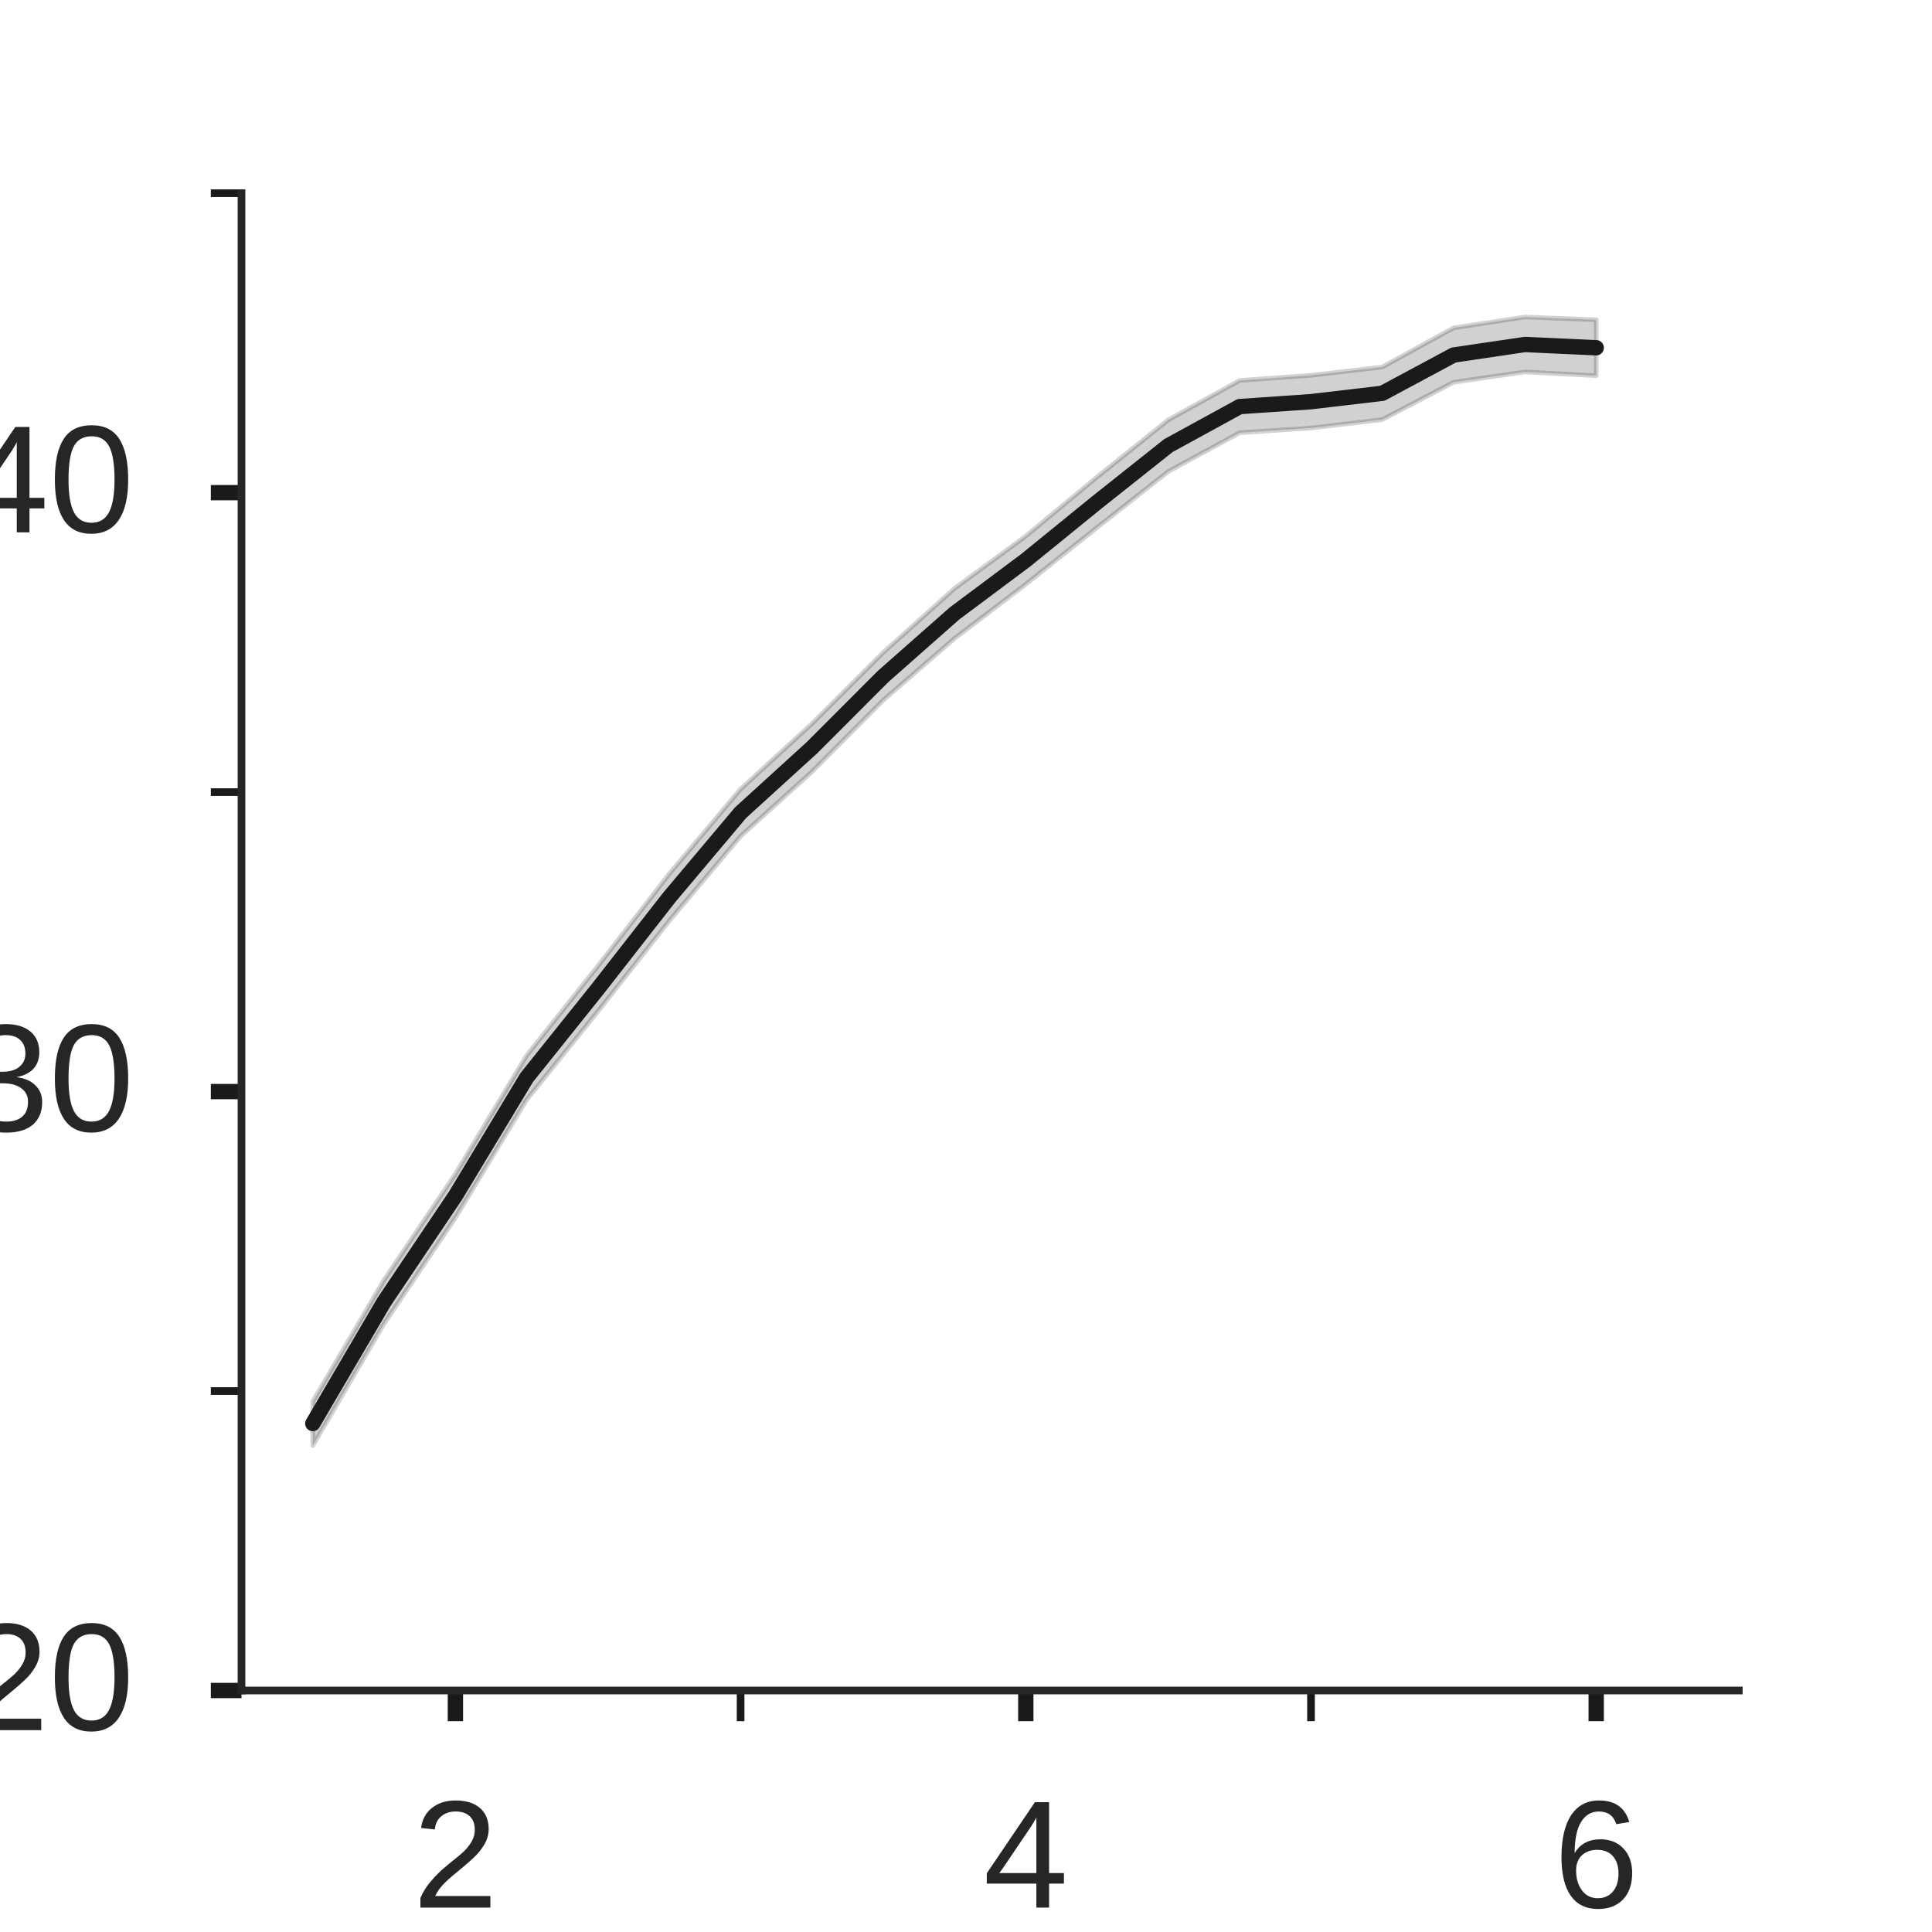
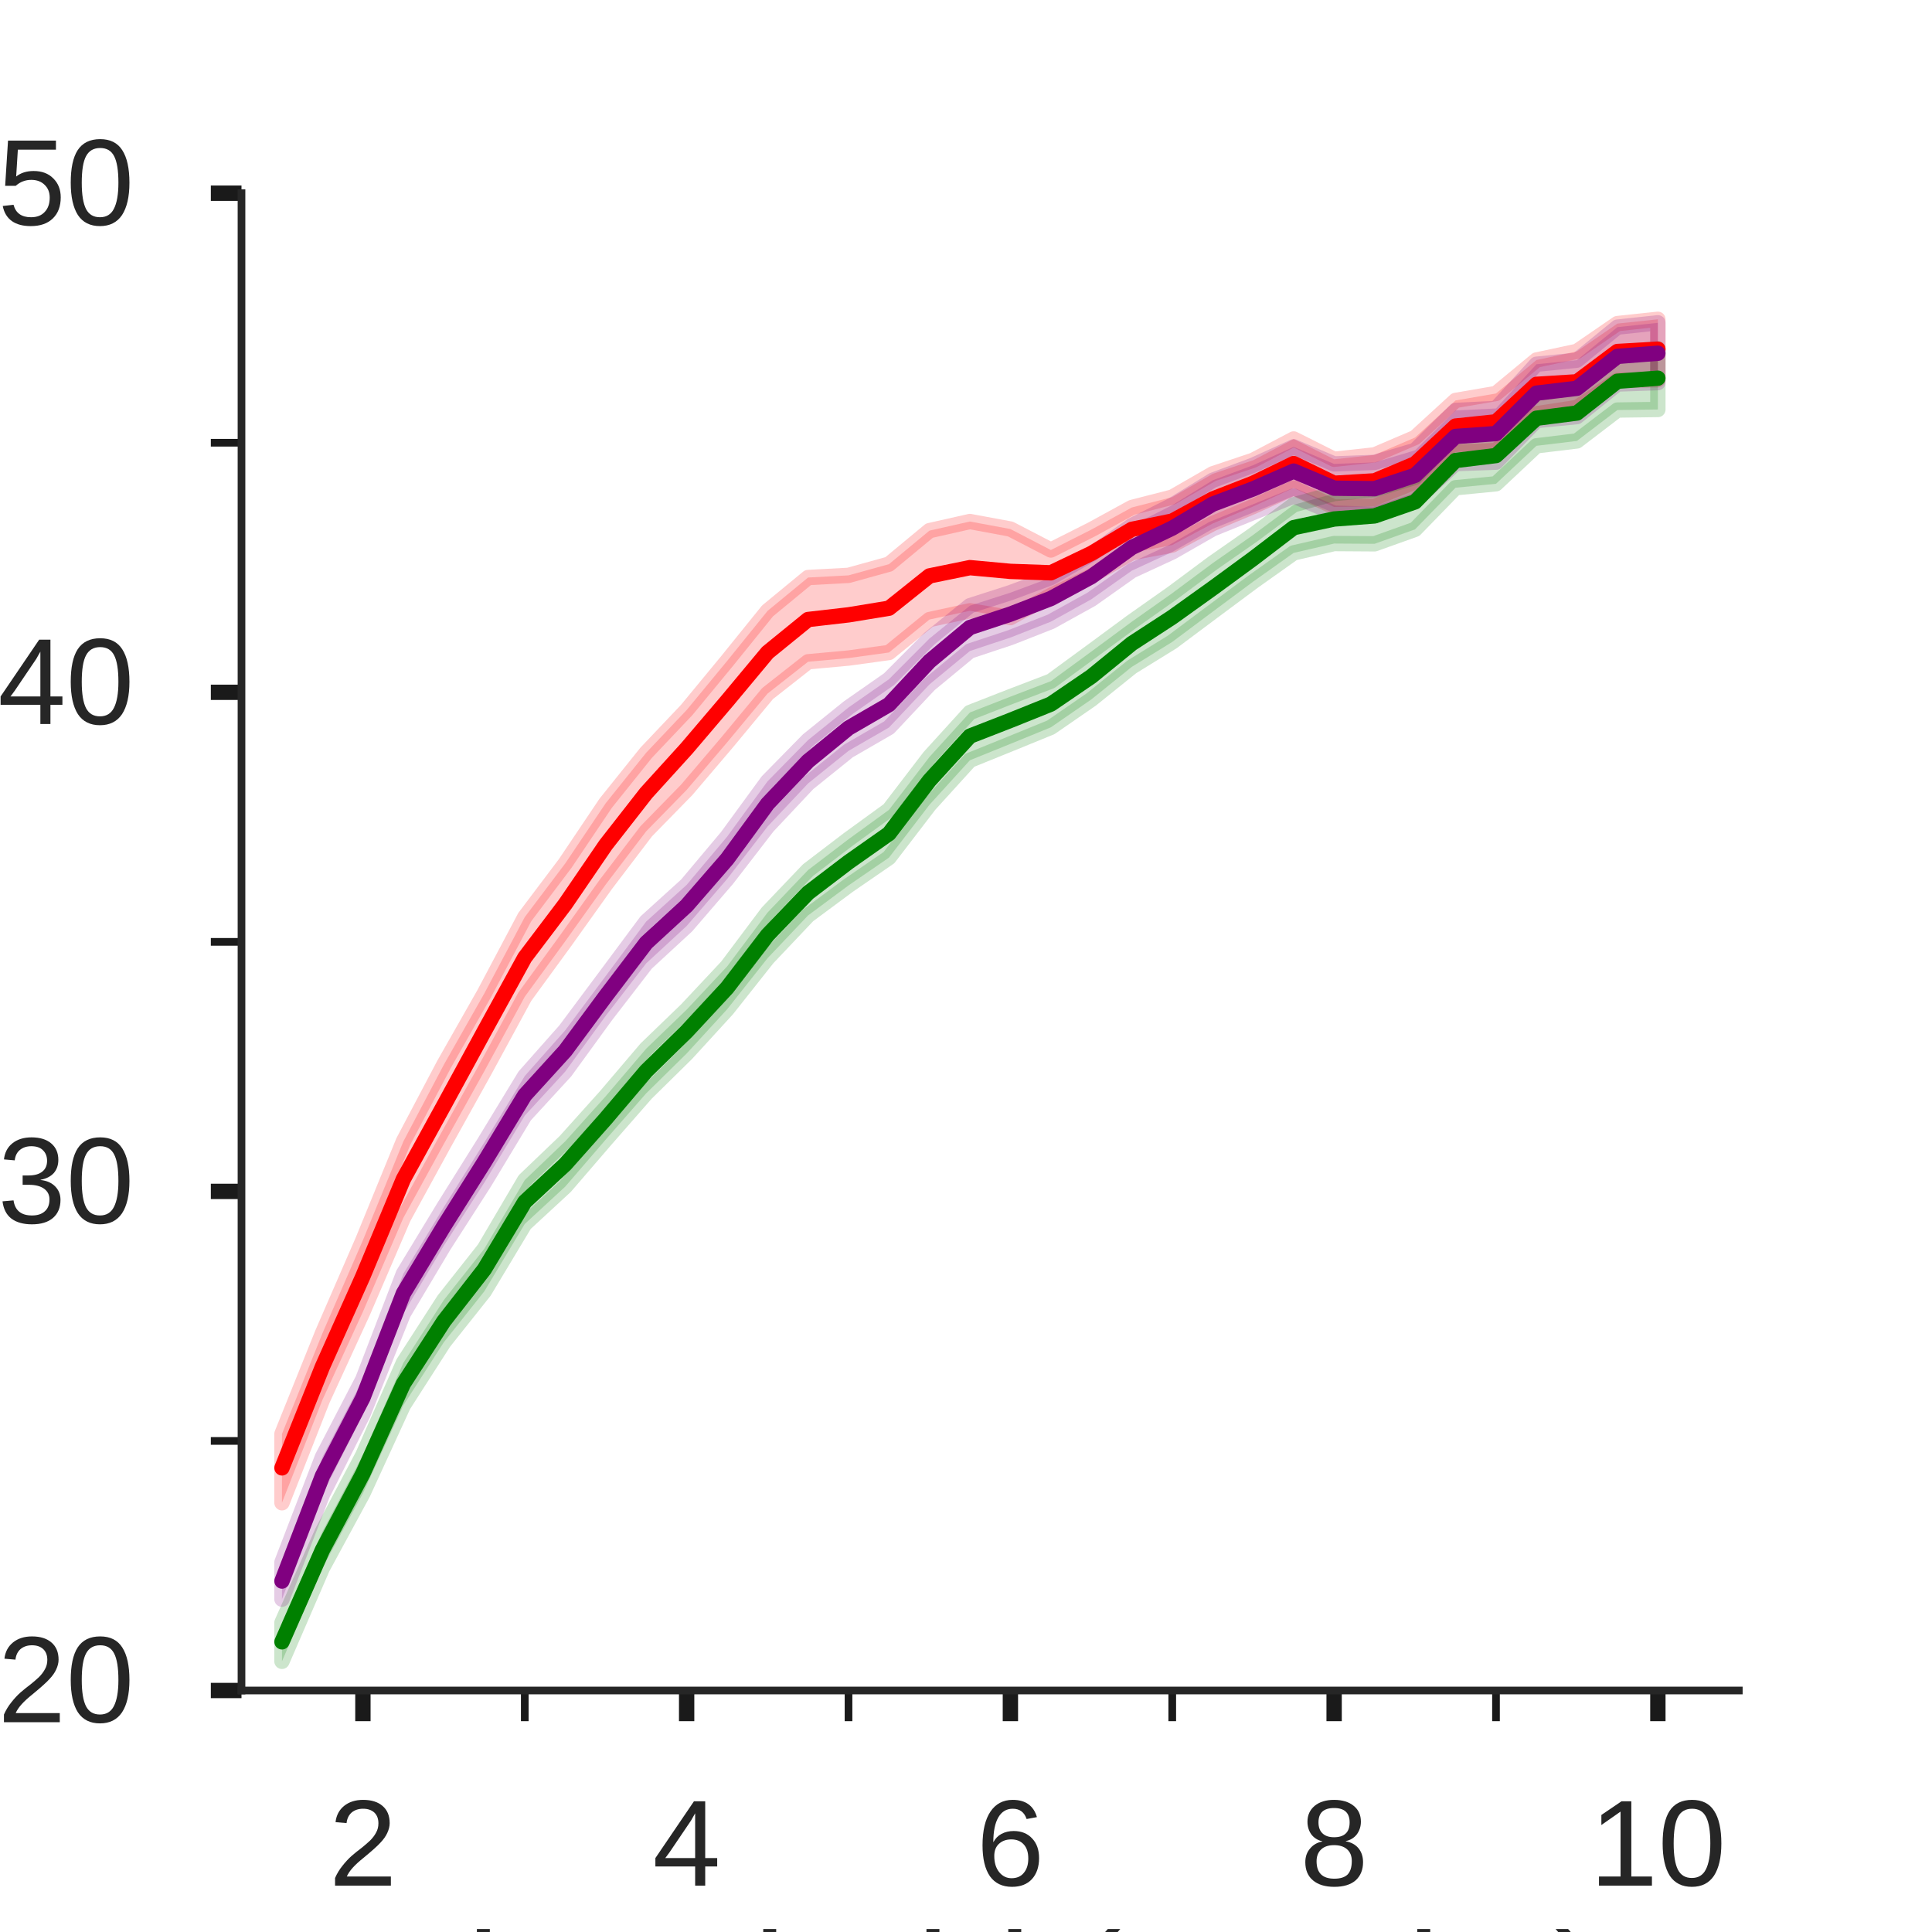
<svg xmlns="http://www.w3.org/2000/svg" xmlns:xlink="http://www.w3.org/1999/xlink" height="126pt" version="1.1" viewBox="0 0 126 126" width="126pt">
  <defs>
    <style type="text/css">
*{stroke-linecap:butt;stroke-linejoin:round;stroke-miterlimit:100000;}
  </style>
  </defs>
  <g id="figure_1">
    <g id="patch_1">
      <path d="M 0 126  L 126 126  L 126 0  L 0 0  L 0 126  z " style="fill:none;" />
    </g>
    <g id="axes_1">
      <g id="patch_2">
        <path d="M 15.75 110.25  L 113.4 110.25  L 113.4 12.6  L 15.75 12.6  L 15.75 110.25  z " style="fill:none;" />
      </g>
      <g id="matplotlib.axis_1">
        <g id="xtick_1">
          <g id="line2d_1">
            <defs>
-               <path d="M 0 0  L 0 2  " id="ma1fdd24594" style="stroke:#1a1a1a;" />
-             </defs>
-             <g>
-               <use style="fill:#1a1a1a;stroke:#1a1a1a;" x="29.7" xlink:href="#ma1fdd24594" y="110.25" />
+               <path d="M 0 0  L 0 2  " id="mcd0b17be2a" style="stroke:#1a1a1a;" />
+             </defs>
+             <g>
+               <use style="fill:#1a1a1a;stroke:#1a1a1a;" x="23.668" xlink:href="#mcd0b17be2a" y="110.25" />
            </g>
          </g>
          <g id="text_1">
-             <text style="fill:#262626;font-family:Arial;font-size:10.0px;font-style:normal;font-weight:400;text-anchor:middle;" transform="rotate(-0, 29.7, 124.4078)" x="29.7" y="124.408">2</text>
+             <text style="fill:#262626;font-family:Arial;font-size:8.0px;font-style:normal;font-weight:400;text-anchor:middle;" transform="rotate(-0, 23.66757, 122.9762)" x="23.668" y="122.976">2</text>
          </g>
        </g>
        <g id="xtick_2">
          <g id="line2d_2">
            <g>
-               <use style="fill:#1a1a1a;stroke:#1a1a1a;" x="66.9" xlink:href="#ma1fdd24594" y="110.25" />
+               <use style="fill:#1a1a1a;stroke:#1a1a1a;" x="44.781" xlink:href="#mcd0b17be2a" y="110.25" />
            </g>
          </g>
          <g id="text_2">
-             <text style="fill:#262626;font-family:Arial;font-size:10.0px;font-style:normal;font-weight:400;text-anchor:middle;" transform="rotate(-0, 66.9, 124.4078)" x="66.9" y="124.408">4</text>
+             <text style="fill:#262626;font-family:Arial;font-size:8.0px;font-style:normal;font-weight:400;text-anchor:middle;" transform="rotate(-0, 44.78108, 122.9762)" x="44.781" y="122.976">4</text>
          </g>
        </g>
        <g id="xtick_3">
          <g id="line2d_3">
            <g>
-               <use style="fill:#1a1a1a;stroke:#1a1a1a;" x="104.1" xlink:href="#ma1fdd24594" y="110.25" />
+               <use style="fill:#1a1a1a;stroke:#1a1a1a;" x="65.895" xlink:href="#mcd0b17be2a" y="110.25" />
            </g>
          </g>
          <g id="text_3">
-             <text style="fill:#262626;font-family:Arial;font-size:10.0px;font-style:normal;font-weight:400;text-anchor:middle;" transform="rotate(-0, 104.1, 124.4078)" x="104.1" y="124.408">6</text>
+             <text style="fill:#262626;font-family:Arial;font-size:8.0px;font-style:normal;font-weight:400;text-anchor:middle;" transform="rotate(-0, 65.89459, 122.9762)" x="65.895" y="122.976">6</text>
          </g>
        </g>
        <g id="xtick_4">
          <g id="line2d_4">
-             <defs>
-               <path d="M 0 0  L 0 2  " id="mbe71293193" style="stroke:#1a1a1a;stroke-width:0.5;" />
-             </defs>
-             <g>
-               <use style="fill:#1a1a1a;stroke:#1a1a1a;stroke-width:0.5;" x="48.3" xlink:href="#mbe71293193" y="110.25" />
-             </g>
+             <g>
+               <use style="fill:#1a1a1a;stroke:#1a1a1a;" x="87.008" xlink:href="#mcd0b17be2a" y="110.25" />
+             </g>
+           </g>
+           <g id="text_4">
+             <text style="fill:#262626;font-family:Arial;font-size:8.0px;font-style:normal;font-weight:400;text-anchor:middle;" transform="rotate(-0, 87.00811, 122.9762)" x="87.008" y="122.976">8</text>
          </g>
        </g>
        <g id="xtick_5">
          <g id="line2d_5">
            <g>
-               <use style="fill:#1a1a1a;stroke:#1a1a1a;stroke-width:0.5;" x="85.5" xlink:href="#mbe71293193" y="110.25" />
-             </g>
-           </g>
-         </g>
-         <g id="text_4">
-           <text style="fill:#262626;font-family:Arial;font-size:12.0px;font-style:normal;font-weight:400;text-anchor:middle;" transform="rotate(-0, 64.575, 136.3309)" x="64.575" y="136.331">Threshold (z-units)</text>
+               <use style="fill:#1a1a1a;stroke:#1a1a1a;" x="108.122" xlink:href="#mcd0b17be2a" y="110.25" />
+             </g>
+           </g>
+           <g id="text_5">
+             <text style="fill:#262626;font-family:Arial;font-size:8.0px;font-style:normal;font-weight:400;text-anchor:middle;" transform="rotate(-0, 108.1216, 122.9762)" x="108.122" y="122.976">10</text>
+           </g>
+         </g>
+         <g id="xtick_6">
+           <g id="line2d_6">
+             <defs>
+               <path d="M 0 0  L 0 2  " id="m085d376f03" style="stroke:#1a1a1a;stroke-width:0.5;" />
+             </defs>
+             <g>
+               <use style="fill:#1a1a1a;stroke:#1a1a1a;stroke-width:0.5;" x="34.224" xlink:href="#m085d376f03" y="110.25" />
+             </g>
+           </g>
+         </g>
+         <g id="xtick_7">
+           <g id="line2d_7">
+             <g>
+               <use style="fill:#1a1a1a;stroke:#1a1a1a;stroke-width:0.5;" x="55.338" xlink:href="#m085d376f03" y="110.25" />
+             </g>
+           </g>
+         </g>
+         <g id="xtick_8">
+           <g id="line2d_8">
+             <g>
+               <use style="fill:#1a1a1a;stroke:#1a1a1a;stroke-width:0.5;" x="76.451" xlink:href="#m085d376f03" y="110.25" />
+             </g>
+           </g>
+         </g>
+         <g id="xtick_9">
+           <g id="line2d_9">
+             <g>
+               <use style="fill:#1a1a1a;stroke:#1a1a1a;stroke-width:0.5;" x="97.565" xlink:href="#m085d376f03" y="110.25" />
+             </g>
+           </g>
+         </g>
+         <g id="text_6">
+           <text style="fill:#262626;font-family:Arial;font-size:9.6px;font-style:normal;font-weight:400;text-anchor:middle;" transform="rotate(-0, 64.575, 132.7548)" x="64.575" y="132.755">Threshold (z-units)</text>
        </g>
      </g>
      <g id="matplotlib.axis_2">
        <g id="ytick_1">
-           <g id="line2d_6">
-             <defs>
-               <path d="M 0 0  L -2 0  " id="m3a6c4b9da2" style="stroke:#1a1a1a;" />
-             </defs>
-             <g>
-               <use style="fill:#1a1a1a;stroke:#1a1a1a;" x="15.75" xlink:href="#m3a6c4b9da2" y="110.25" />
-             </g>
-           </g>
-           <g id="text_5">
-             <text style="fill:#262626;font-family:Arial;font-size:10.0px;font-style:normal;font-weight:400;text-anchor:end;" transform="rotate(-0, 8.75, 112.8352)" x="8.75" y="112.835">20</text>
+           <g id="line2d_10">
+             <defs>
+               <path d="M 0 0  L -2 0  " id="ma796817e12" style="stroke:#1a1a1a;" />
+             </defs>
+             <g>
+               <use style="fill:#1a1a1a;stroke:#1a1a1a;" x="15.75" xlink:href="#ma796817e12" y="110.25" />
+             </g>
+           </g>
+           <g id="text_7">
+             <text style="fill:#262626;font-family:Arial;font-size:8.0px;font-style:normal;font-weight:400;text-anchor:end;" transform="rotate(-0, 8.75, 112.3181)" x="8.75" y="112.318">20</text>
          </g>
        </g>
        <g id="ytick_2">
-           <g id="line2d_7">
-             <g>
-               <use style="fill:#1a1a1a;stroke:#1a1a1a;" x="15.75" xlink:href="#m3a6c4b9da2" y="71.19" />
-             </g>
-           </g>
-           <g id="text_6">
-             <text style="fill:#262626;font-family:Arial;font-size:10.0px;font-style:normal;font-weight:400;text-anchor:end;" transform="rotate(-0, 8.75, 73.77516)" x="8.75" y="73.775">30</text>
+           <g id="line2d_11">
+             <g>
+               <use style="fill:#1a1a1a;stroke:#1a1a1a;" x="15.75" xlink:href="#ma796817e12" y="77.7" />
+             </g>
+           </g>
+           <g id="text_8">
+             <text style="fill:#262626;font-family:Arial;font-size:8.0px;font-style:normal;font-weight:400;text-anchor:end;" transform="rotate(-0, 8.75, 79.76812)" x="8.75" y="79.768">30</text>
          </g>
        </g>
        <g id="ytick_3">
-           <g id="line2d_8">
-             <g>
-               <use style="fill:#1a1a1a;stroke:#1a1a1a;" x="15.75" xlink:href="#m3a6c4b9da2" y="32.13" />
-             </g>
-           </g>
-           <g id="text_7">
-             <text style="fill:#262626;font-family:Arial;font-size:10.0px;font-style:normal;font-weight:400;text-anchor:end;" transform="rotate(-0, 8.75, 34.71516)" x="8.75" y="34.715">40</text>
+           <g id="line2d_12">
+             <g>
+               <use style="fill:#1a1a1a;stroke:#1a1a1a;" x="15.75" xlink:href="#ma796817e12" y="45.15" />
+             </g>
+           </g>
+           <g id="text_9">
+             <text style="fill:#262626;font-family:Arial;font-size:8.0px;font-style:normal;font-weight:400;text-anchor:end;" transform="rotate(-0, 8.75, 47.21813)" x="8.75" y="47.218">40</text>
          </g>
        </g>
        <g id="ytick_4">
-           <g id="line2d_9">
-             <defs>
-               <path d="M 0 0  L -2 0  " id="md6e3ad6a06" style="stroke:#1a1a1a;stroke-width:0.5;" />
-             </defs>
-             <g>
-               <use style="fill:#1a1a1a;stroke:#1a1a1a;stroke-width:0.5;" x="15.75" xlink:href="#md6e3ad6a06" y="90.72" />
-             </g>
+           <g id="line2d_13">
+             <g>
+               <use style="fill:#1a1a1a;stroke:#1a1a1a;" x="15.75" xlink:href="#ma796817e12" y="12.6" />
+             </g>
+           </g>
+           <g id="text_10">
+             <text style="fill:#262626;font-family:Arial;font-size:8.0px;font-style:normal;font-weight:400;text-anchor:end;" transform="rotate(-0, 8.75, 14.66812)" x="8.75" y="14.668">50</text>
          </g>
        </g>
        <g id="ytick_5">
-           <g id="line2d_10">
-             <g>
-               <use style="fill:#1a1a1a;stroke:#1a1a1a;stroke-width:0.5;" x="15.75" xlink:href="#md6e3ad6a06" y="51.66" />
+           <g id="line2d_14">
+             <defs>
+               <path d="M 0 0  L -2 0  " id="m27303646d3" style="stroke:#1a1a1a;stroke-width:0.5;" />
+             </defs>
+             <g>
+               <use style="fill:#1a1a1a;stroke:#1a1a1a;stroke-width:0.5;" x="15.75" xlink:href="#m27303646d3" y="93.975" />
            </g>
          </g>
        </g>
        <g id="ytick_6">
-           <g id="line2d_11">
-             <g>
-               <use style="fill:#1a1a1a;stroke:#1a1a1a;stroke-width:0.5;" x="15.75" xlink:href="#md6e3ad6a06" y="12.6" />
-             </g>
-           </g>
-         </g>
-         <g id="text_8">
-           <text style="fill:#262626;font-family:Arial;font-size:12.0px;font-style:normal;font-weight:400;text-anchor:middle;" transform="rotate(-90, -6.0975, 61.425)" x="-6.098" y="61.425">Relative latency (%)</text>
+           <g id="line2d_15">
+             <g>
+               <use style="fill:#1a1a1a;stroke:#1a1a1a;stroke-width:0.5;" x="15.75" xlink:href="#m27303646d3" y="61.425" />
+             </g>
+           </g>
+         </g>
+         <g id="ytick_7">
+           <g id="line2d_16">
+             <g>
+               <use style="fill:#1a1a1a;stroke:#1a1a1a;stroke-width:0.5;" x="15.75" xlink:href="#m27303646d3" y="28.875" />
+             </g>
+           </g>
+         </g>
+         <g id="text_11">
+           <text style="fill:#262626;font-family:Arial;font-size:9.6px;font-style:normal;font-weight:400;text-anchor:middle;" transform="rotate(-90, -3.368, 61.425)" x="-3.368" y="61.425">Relative latency (%)</text>
        </g>
      </g>
      <g id="PolyCollection_1">
        <defs>
-           <path d="M 20.4 -34.601  L 20.4 -31.722  L 25.05 -39.673  L 29.7 -46.584  L 34.35 -54.279  L 39 -60.047  L 43.65 -65.947  L 48.3 -71.464  L 52.95 -75.668  L 57.6 -80.334  L 62.25 -84.361  L 66.9 -87.899  L 71.55 -91.601  L 76.2 -95.258  L 80.85 -97.78  L 85.5 -98.085  L 90.15 -98.636  L 94.8 -101.073  L 99.45 -101.743  L 104.1 -101.497  L 104.1 -105.143  L 104.1 -105.143  L 99.45 -105.324  L 94.8 -104.617  L 90.15 -102.064  L 85.5 -101.523  L 80.85 -101.187  L 76.2 -98.621  L 71.55 -94.892  L 66.9 -91.035  L 62.25 -87.622  L 57.6 -83.443  L 52.95 -78.8  L 48.3 -74.536  L 43.65 -69.011  L 39 -63.009  L 34.35 -57.169  L 29.7 -49.438  L 25.05 -42.526  L 20.4 -34.601  z " id="md493fb0f43" style="stroke:#1a1a1a;stroke-opacity:0.2;stroke-width:0.3;" />
+           <path d="M 18.389 -32.486  L 18.389 -27.993  L 21.028 -34.704  L 23.668 -40.448  L 26.307 -46.577  L 28.946 -51.396  L 31.585 -56.138  L 34.224 -60.995  L 36.864 -64.616  L 39.503 -68.313  L 42.142 -71.783  L 44.781 -74.483  L 47.42 -77.583  L 50.059 -80.767  L 52.699 -82.841  L 55.338 -83.083  L 57.977 -83.446  L 60.616 -85.595  L 63.255 -86.166  L 65.895 -85.721  L 68.534 -87.173  L 71.173 -88.434  L 73.812 -89.953  L 76.451 -90.453  L 79.091 -91.859  L 81.73 -92.968  L 84.369 -94.175  L 87.008 -92.933  L 89.647 -92.974  L 92.286 -94.034  L 94.926 -96.518  L 97.565 -96.619  L 100.204 -99.018  L 102.843 -99.426  L 105.482 -101.197  L 108.122 -101.228  L 108.122 -105.177  L 108.122 -105.177  L 105.482 -104.897  L 102.843 -103.085  L 100.204 -102.521  L 97.565 -100.338  L 94.926 -99.884  L 92.286 -97.466  L 89.647 -96.335  L 87.008 -96.047  L 84.369 -97.372  L 81.73 -95.984  L 79.091 -95.1  L 76.451 -93.58  L 73.812 -92.903  L 71.173 -91.459  L 68.534 -90.13  L 65.895 -91.498  L 63.255 -91.988  L 60.616 -91.394  L 57.977 -89.208  L 55.338 -88.477  L 52.699 -88.335  L 50.059 -86.16  L 47.42 -82.892  L 44.781 -79.693  L 42.142 -76.909  L 39.503 -73.617  L 36.864 -69.691  L 34.224 -66.189  L 31.585 -61.209  L 28.946 -56.562  L 26.307 -51.56  L 23.668 -45.114  L 21.028 -39.043  L 18.389 -32.486  z " id="m018c703442" style="stroke:#ff0000;stroke-opacity:0.2;" />
        </defs>
-         <g clip-path="url(#p0e41764722)">
-           <use style="fill:#1a1a1a;fill-opacity:0.2;stroke:#1a1a1a;stroke-opacity:0.2;stroke-width:0.3;" x="0.0" xlink:href="#md493fb0f43" y="126.0" />
-         </g>
-       </g>
-       <g id="line2d_12">
-         <path clip-path="url(#p0e41764722)" d="M 20.4 92.839  L 25.05 84.9  L 29.7 77.989  L 34.35 70.276  L 39 64.472  L 43.65 58.521  L 48.3 53  L 52.95 48.766  L 57.6 44.111  L 62.25 40.008  L 66.9 36.533  L 71.55 32.753  L 76.2 29.061  L 80.85 26.516  L 85.5 26.196  L 90.15 25.65  L 94.8 23.155  L 99.45 22.467  L 104.1 22.68  " style="fill:none;stroke:#1a1a1a;stroke-linecap:round;" />
+         <g clip-path="url(#pe921683943)">
+           <use style="fill:#ff0000;fill-opacity:0.2;stroke:#ff0000;stroke-opacity:0.2;" x="0.0" xlink:href="#m018c703442" y="126.0" />
+         </g>
+       </g>
+       <g id="PolyCollection_2">
+         <defs>
+           <path d="M 18.389 -20.178  L 18.389 -17.652  L 21.028 -23.743  L 23.668 -28.607  L 26.307 -34.351  L 28.946 -38.462  L 31.585 -41.781  L 34.224 -46.175  L 36.864 -48.613  L 39.503 -51.678  L 42.142 -54.694  L 44.781 -57.292  L 47.42 -60.176  L 50.059 -63.51  L 52.699 -66.297  L 55.338 -68.254  L 57.977 -70.068  L 60.616 -73.512  L 63.255 -76.418  L 65.895 -77.486  L 68.534 -78.565  L 71.173 -80.385  L 73.812 -82.507  L 76.451 -84.135  L 79.091 -86.107  L 81.73 -88.069  L 84.369 -89.942  L 87.008 -90.551  L 89.647 -90.534  L 92.286 -91.477  L 94.926 -94.192  L 97.565 -94.449  L 100.204 -96.926  L 102.843 -97.243  L 105.482 -99.258  L 108.122 -99.294  L 108.122 -103.259  L 108.122 -103.259  L 105.482 -103.021  L 102.843 -101.016  L 100.204 -100.688  L 97.565 -98.151  L 94.926 -97.693  L 92.286 -94.868  L 89.647 -94.065  L 87.008 -93.81  L 84.369 -93.08  L 81.73 -91.116  L 79.091 -89.277  L 76.451 -87.314  L 73.812 -85.453  L 71.173 -83.507  L 68.534 -81.575  L 65.895 -80.565  L 63.255 -79.534  L 60.616 -76.631  L 57.977 -73.185  L 55.338 -71.269  L 52.699 -69.256  L 50.059 -66.487  L 47.42 -62.971  L 44.781 -60.153  L 42.142 -57.608  L 39.503 -54.506  L 36.864 -51.567  L 34.224 -49.04  L 31.585 -44.556  L 28.946 -41.215  L 26.307 -37.12  L 23.668 -31.108  L 21.028 -26.116  L 18.389 -20.178  z " id="mce75817588" style="stroke:#008000;stroke-opacity:0.2;" />
+         </defs>
+         <g clip-path="url(#pe921683943)">
+           <use style="fill:#008000;fill-opacity:0.2;stroke:#008000;stroke-opacity:0.2;" x="0.0" xlink:href="#mce75817588" y="126.0" />
+         </g>
+       </g>
+       <g id="PolyCollection_3">
+         <defs>
+           <path d="M 18.389 -24.114  L 18.389 -21.706  L 21.028 -28.534  L 23.668 -33.764  L 26.307 -40.337  L 28.946 -44.762  L 31.585 -48.87  L 34.224 -53.242  L 36.864 -56.117  L 39.503 -59.749  L 42.142 -63.172  L 44.781 -65.608  L 47.42 -68.673  L 50.059 -72.095  L 52.699 -74.905  L 55.338 -77.03  L 57.977 -78.554  L 60.616 -81.362  L 63.255 -83.544  L 65.895 -84.419  L 68.534 -85.456  L 71.173 -86.915  L 73.812 -88.781  L 76.451 -90  L 79.091 -91.511  L 81.73 -92.577  L 84.369 -93.651  L 87.008 -92.537  L 89.647 -92.446  L 92.286 -93.338  L 94.926 -95.763  L 97.565 -95.858  L 100.204 -98.572  L 102.843 -98.829  L 105.482 -100.955  L 108.122 -101.044  L 108.122 -104.948  L 108.122 -104.948  L 105.482 -104.665  L 102.843 -102.511  L 100.204 -102.246  L 97.565 -99.362  L 94.926 -99.234  L 92.286 -96.631  L 89.647 -95.844  L 87.008 -95.745  L 84.369 -96.861  L 81.73 -95.663  L 79.091 -94.679  L 76.451 -93.055  L 73.812 -91.726  L 71.173 -89.852  L 68.534 -88.331  L 65.895 -87.348  L 63.255 -86.499  L 60.616 -84.355  L 57.977 -81.703  L 55.338 -79.862  L 52.699 -77.734  L 50.059 -75.045  L 47.42 -71.433  L 44.781 -68.29  L 42.142 -65.897  L 39.503 -62.346  L 36.864 -58.807  L 34.224 -55.825  L 31.585 -51.49  L 28.946 -47.275  L 26.307 -42.927  L 23.668 -36.055  L 21.028 -30.976  L 18.389 -24.114  z " id="mfc2efd2ac4" style="stroke:#800080;stroke-opacity:0.2;" />
+         </defs>
+         <g clip-path="url(#pe921683943)">
+           <use style="fill:#800080;fill-opacity:0.2;stroke:#800080;stroke-opacity:0.2;" x="0.0" xlink:href="#mfc2efd2ac4" y="126.0" />
+         </g>
+       </g>
+       <g id="line2d_17">
+         <path clip-path="url(#pe921683943)" d="M 18.389 95.732  L 21.028 89.134  L 23.668 83.233  L 26.307 76.901  L 28.946 72.097  L 31.585 67.255  L 34.224 62.451  L 36.864 58.962  L 39.503 55.1  L 42.142 51.723  L 44.781 48.816  L 47.42 45.716  L 50.059 42.551  L 52.699 40.403  L 55.338 40.099  L 57.977 39.666  L 60.616 37.559  L 63.255 37.02  L 65.895 37.264  L 68.534 37.357  L 71.173 36.093  L 73.812 34.523  L 76.451 33.982  L 79.091 32.543  L 81.73 31.514  L 84.369 30.231  L 87.008 31.517  L 89.647 31.358  L 92.286 30.249  L 94.926 27.786  L 97.565 27.51  L 100.204 25.065  L 102.843 24.9  L 105.482 22.924  L 108.122 22.774  " style="fill:none;stroke:#ff0000;stroke-linecap:round;" />
+       </g>
+       <g id="line2d_18">
+         <path clip-path="url(#pe921683943)" d="M 18.389 107.076  L 21.028 101.083  L 23.668 96.099  L 26.307 90.246  L 28.946 86.166  L 31.585 82.781  L 34.224 78.386  L 36.864 75.933  L 39.503 72.96  L 42.142 69.852  L 44.781 67.269  L 47.42 64.426  L 50.059 60.983  L 52.699 58.233  L 55.338 56.223  L 57.977 54.367  L 60.616 50.903  L 63.255 48.009  L 65.895 46.981  L 68.534 45.92  L 71.173 44.12  L 73.812 41.97  L 76.451 40.25  L 79.091 38.36  L 81.73 36.426  L 84.369 34.411  L 87.008 33.848  L 89.647 33.647  L 92.286 32.73  L 94.926 30.032  L 97.565 29.71  L 100.204 27.276  L 102.843 26.937  L 105.482 24.864  L 108.122 24.666  " style="fill:none;stroke:#008000;stroke-linecap:round;" />
+       </g>
+       <g id="line2d_19">
+         <path clip-path="url(#pe921683943)" d="M 18.389 103.112  L 21.028 96.252  L 23.668 91.159  L 26.307 84.352  L 28.946 79.976  L 31.585 75.789  L 34.224 71.427  L 36.864 68.528  L 39.503 64.96  L 42.142 61.493  L 44.781 59.064  L 47.42 56.027  L 50.059 52.422  L 52.699 49.638  L 55.338 47.481  L 57.977 45.952  L 60.616 43.13  L 63.255 40.924  L 65.895 40.052  L 68.534 39.033  L 71.173 37.609  L 73.812 35.706  L 76.451 34.443  L 79.091 32.878  L 81.73 31.882  L 84.369 30.724  L 87.008 31.838  L 89.647 31.871  L 92.286 31  L 94.926 28.464  L 97.565 28.276  L 100.204 25.64  L 102.843 25.325  L 105.482 23.243  L 108.122 23.037  " style="fill:none;stroke:#800080;stroke-linecap:round;" />
      </g>
      <g id="patch_3">
+         <path d="M 15.75 110.25  L 113.4 110.25  " style="fill:none;stroke:#262626;stroke-linecap:square;stroke-linejoin:miter;stroke-width:0.5;" />
+       </g>
+       <g id="patch_4">
+         <path d="M 15.75 12.6  L 113.4 12.6  " style="fill:none;" />
+       </g>
+       <g id="patch_5">
        <path d="M 15.75 110.25  L 15.75 12.6  " style="fill:none;stroke:#262626;stroke-linecap:square;stroke-linejoin:miter;stroke-width:0.5;" />
      </g>
-       <g id="patch_4">
+       <g id="patch_6">
        <path d="M 113.4 110.25  L 113.4 12.6  " style="fill:none;" />
-       </g>
-       <g id="patch_5">
-         <path d="M 15.75 110.25  L 113.4 110.25  " style="fill:none;stroke:#262626;stroke-linecap:square;stroke-linejoin:miter;stroke-width:0.5;" />
-       </g>
-       <g id="patch_6">
-         <path d="M 15.75 12.6  L 113.4 12.6  " style="fill:none;" />
      </g>
    </g>
  </g>
  <defs>
-     <clipPath id="p0e41764722">
+     <clipPath id="pe921683943">
      <rect height="97.65" width="97.65" x="15.75" y="12.6" />
    </clipPath>
  </defs>
</svg>
